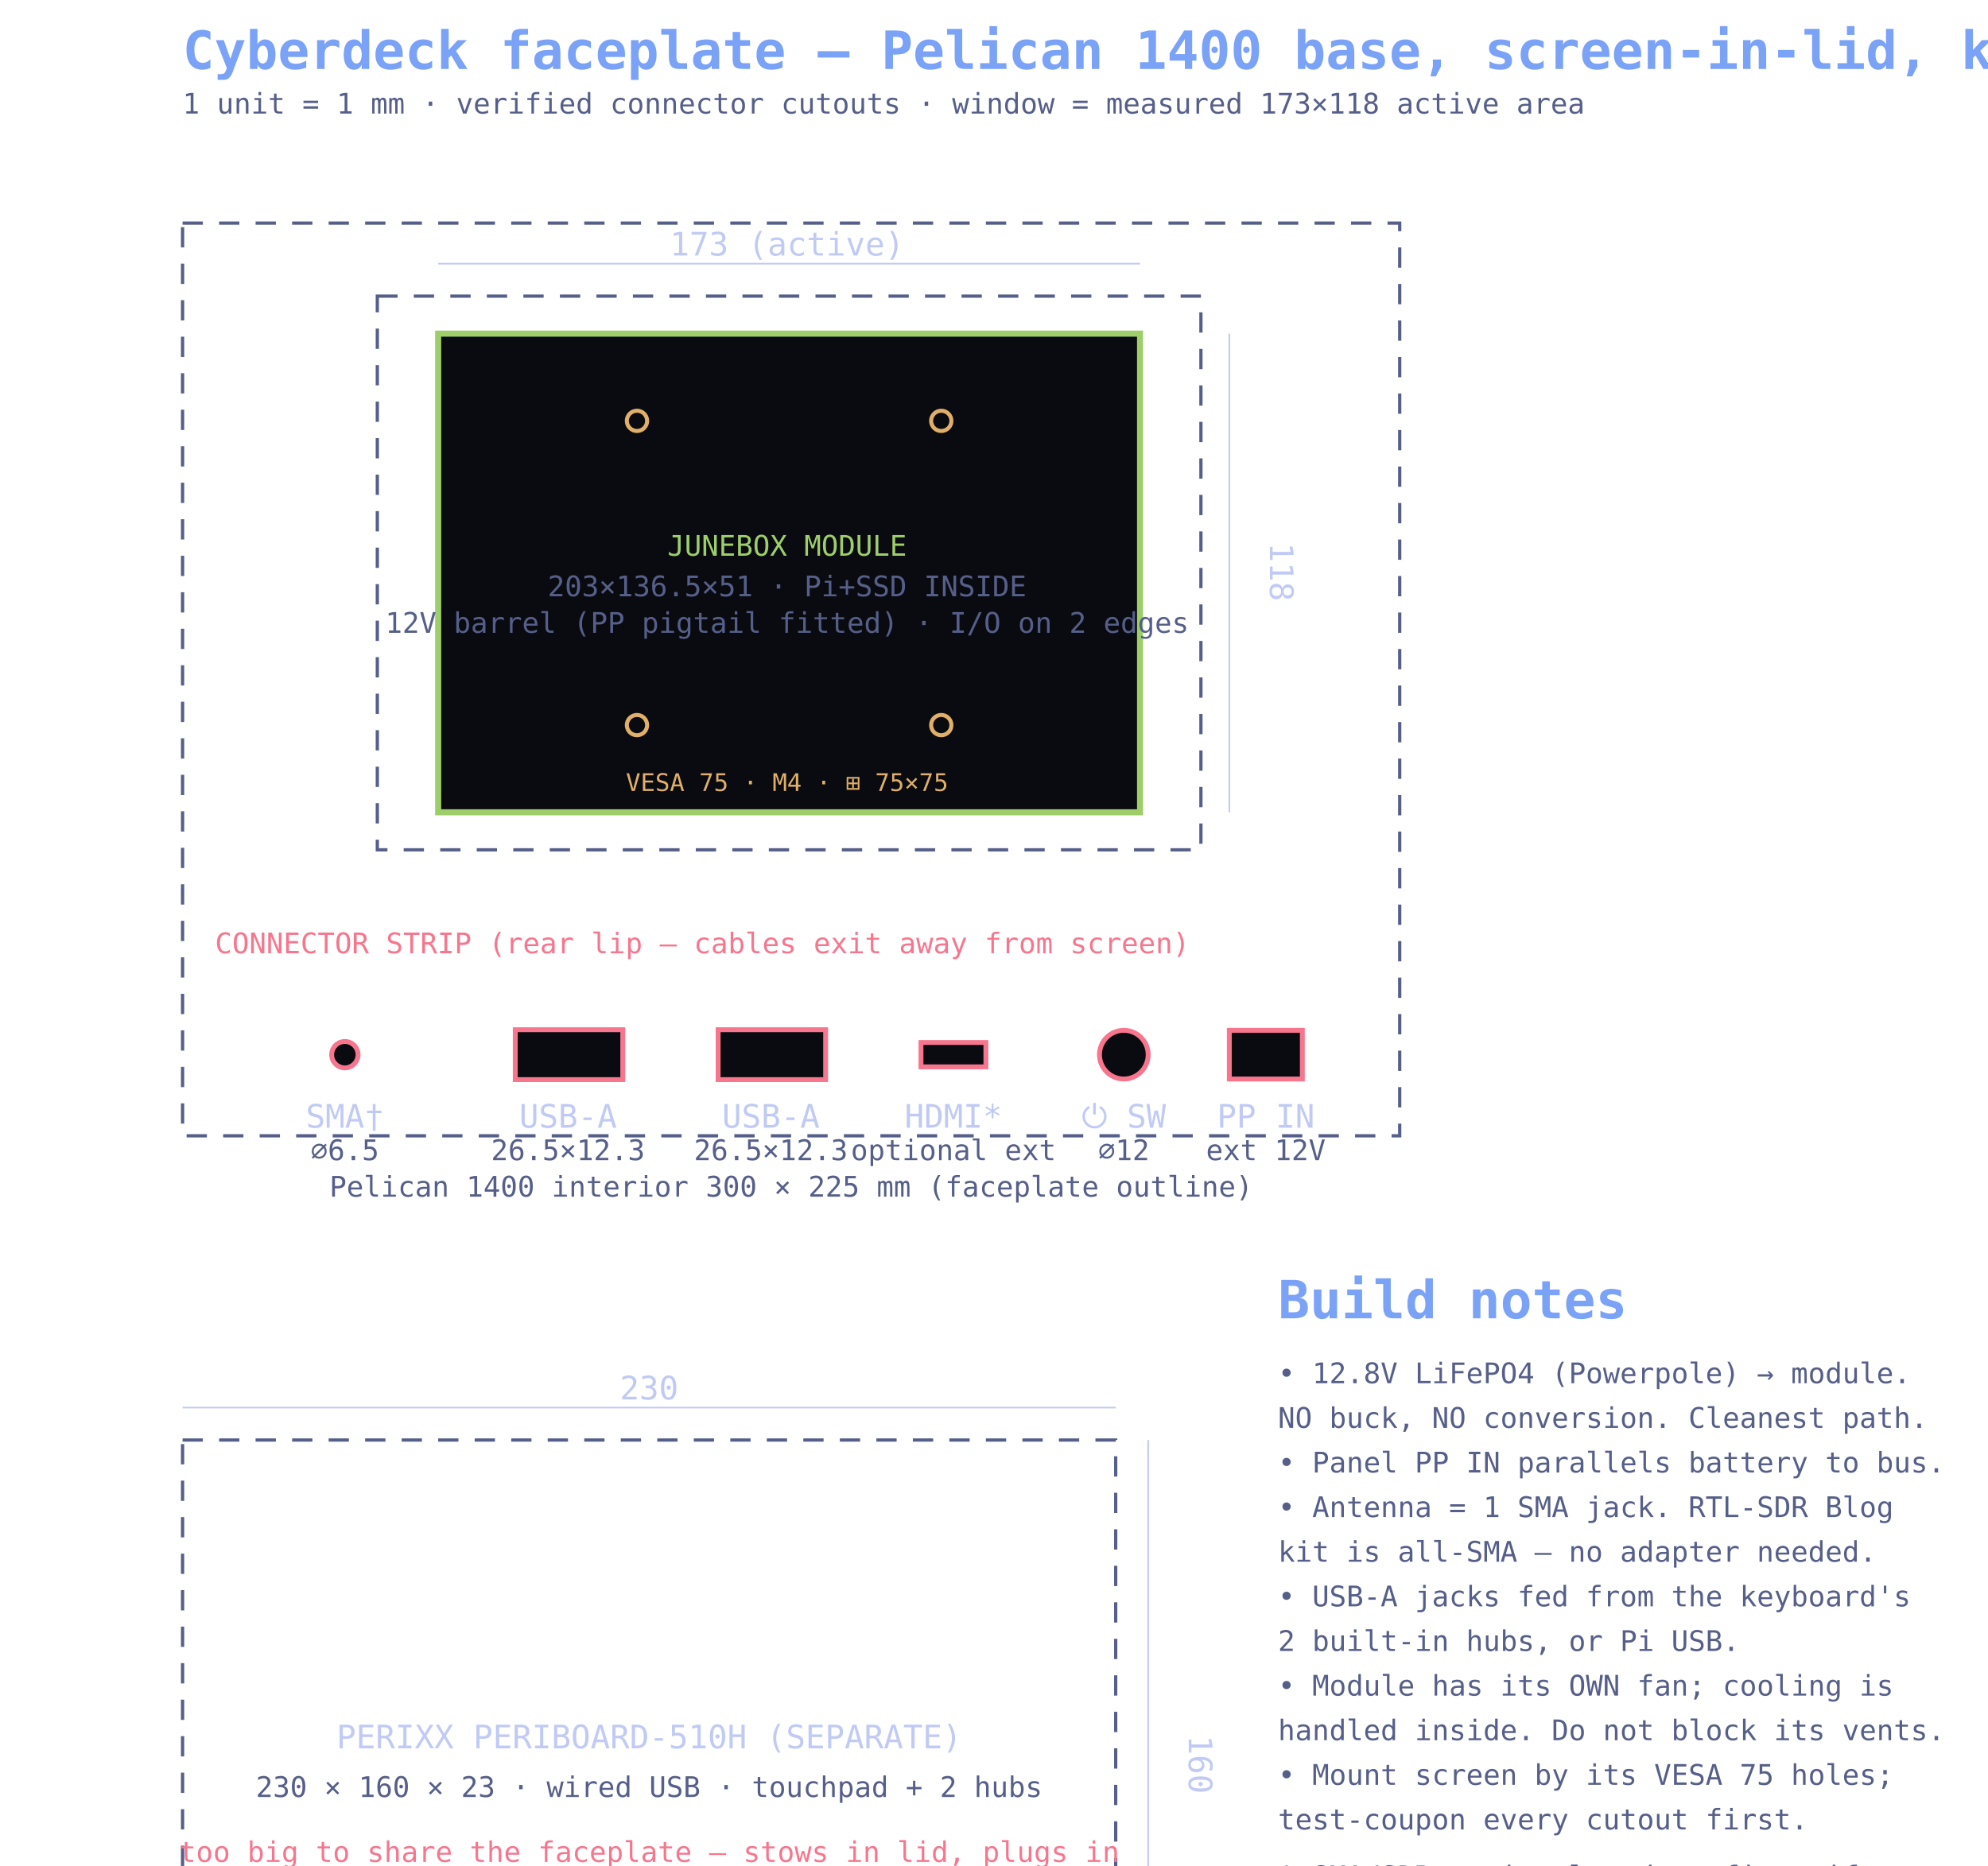
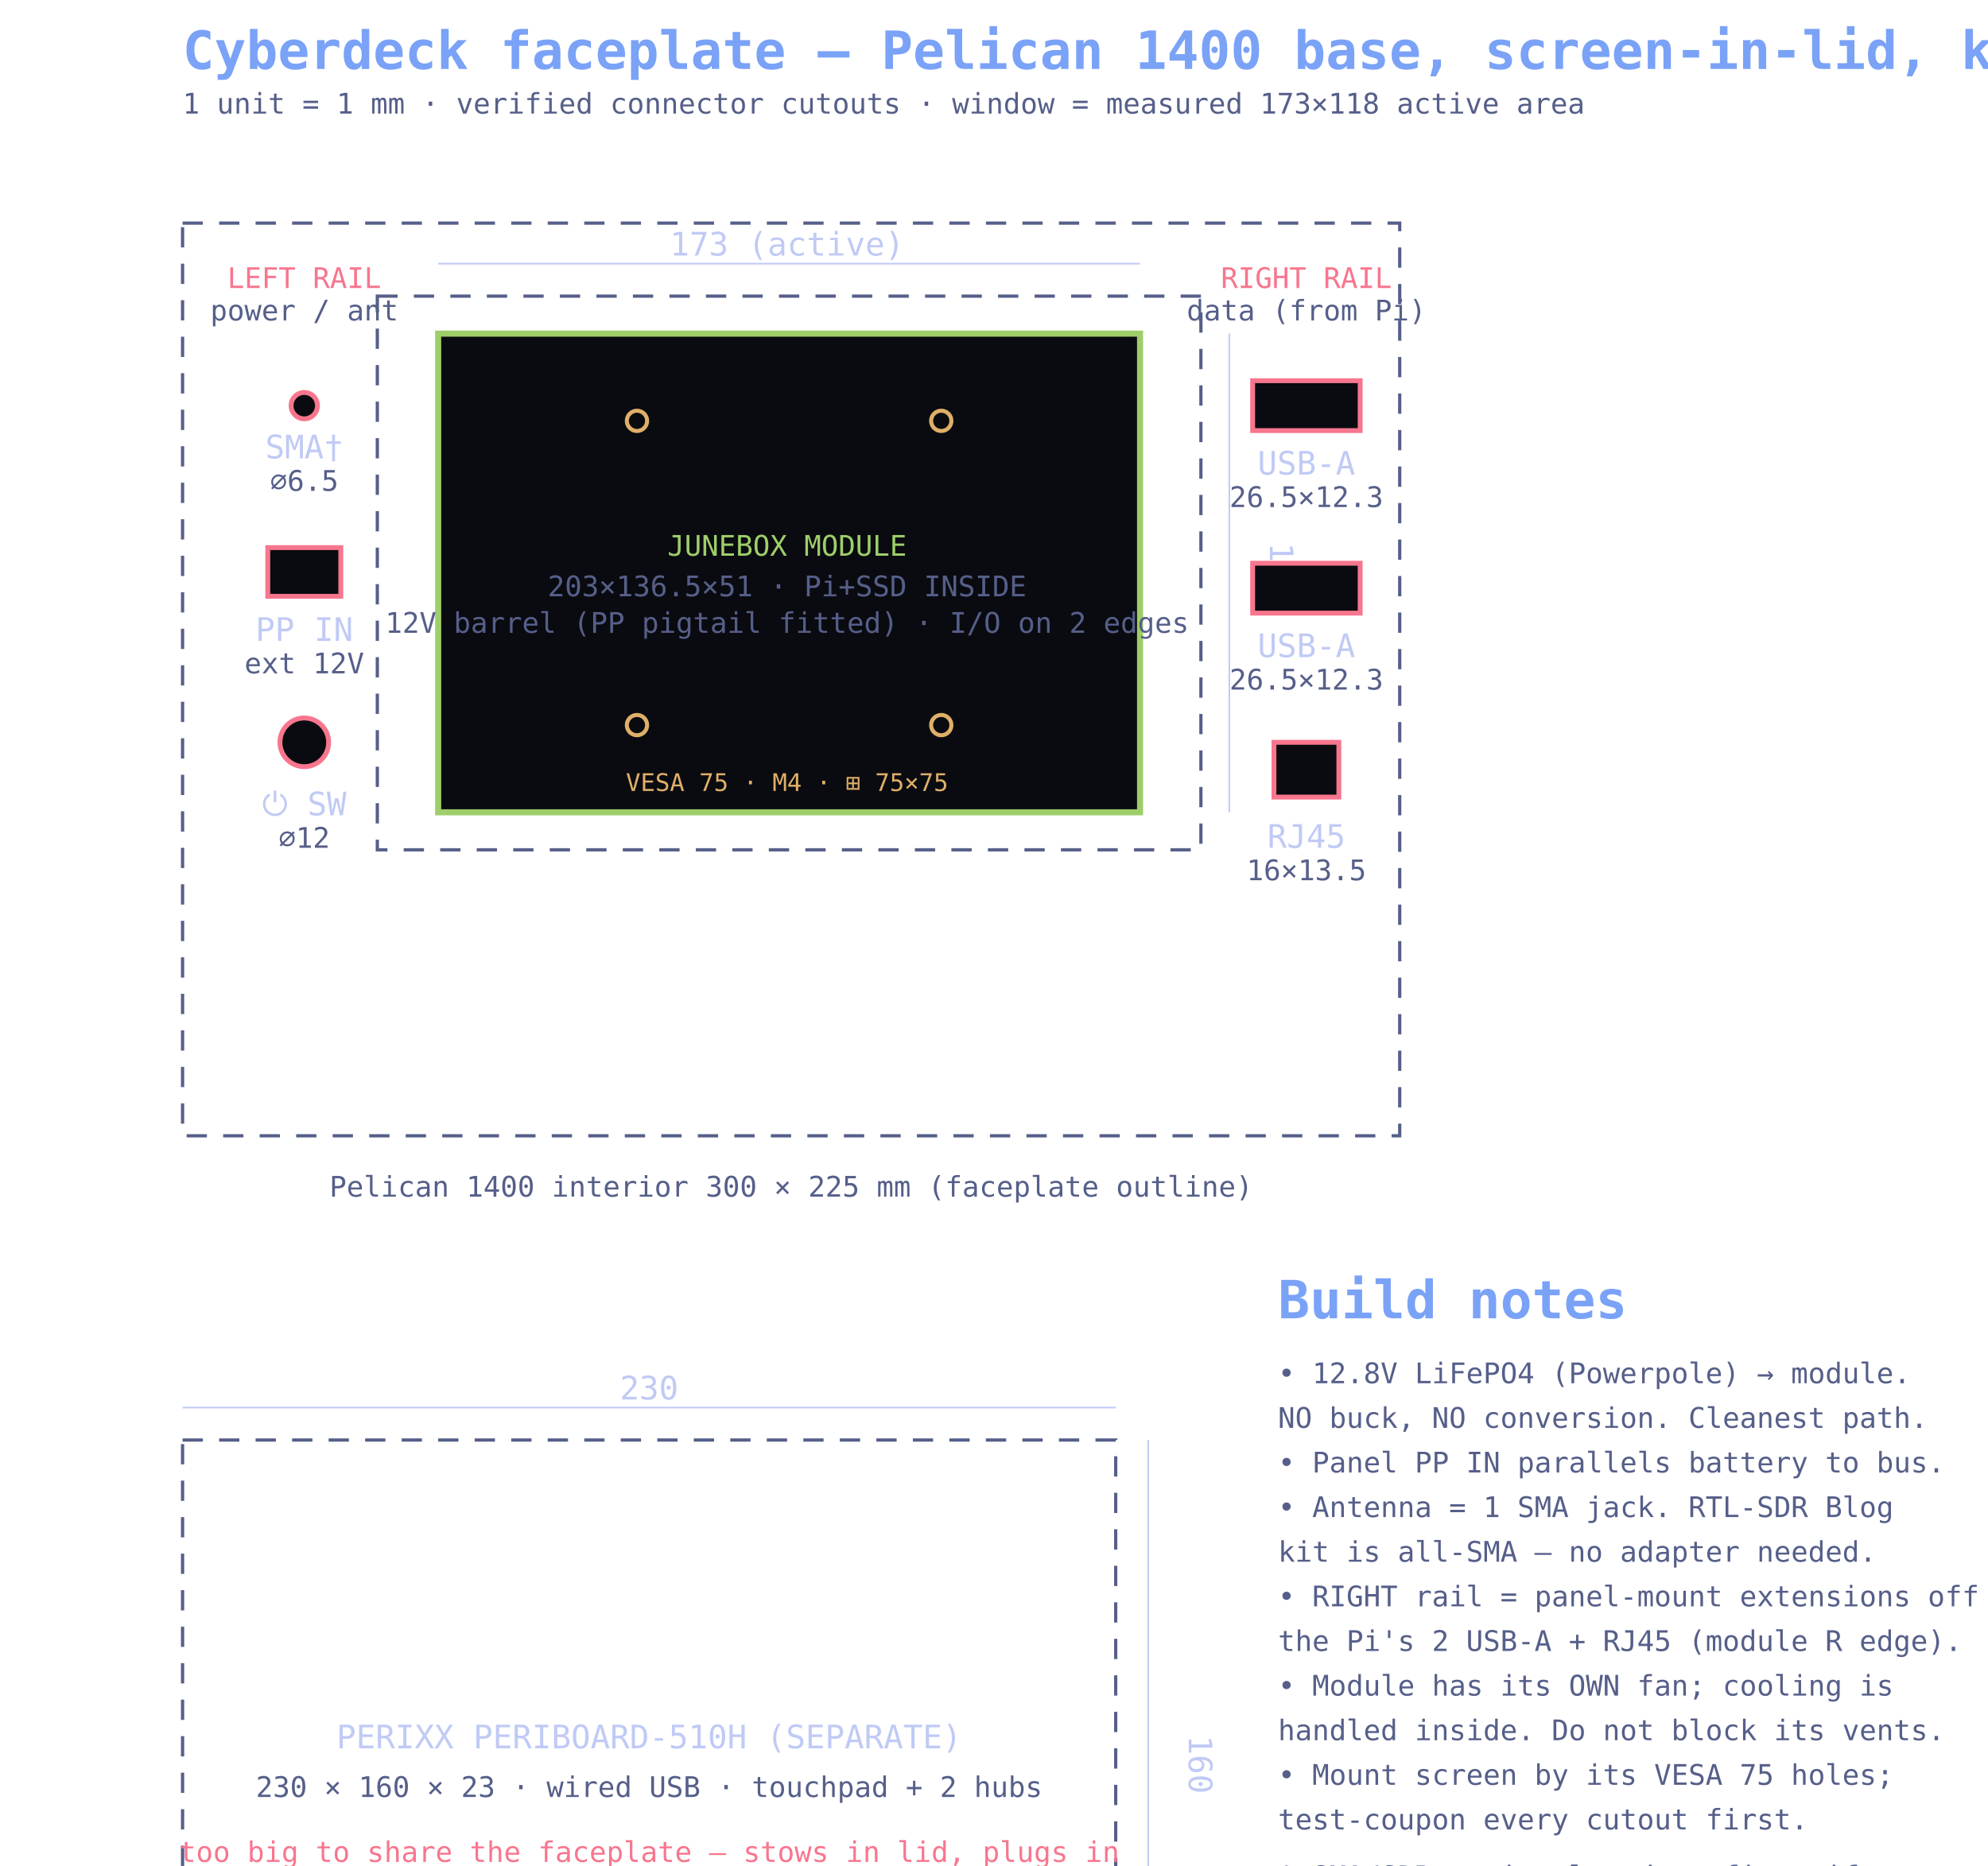
<svg xmlns="http://www.w3.org/2000/svg" viewBox="-45 -55 490 460" font-family="monospace">
  <style>
    .plate{fill:#12141c;stroke:#7aa2f7;stroke-width:1.2}
    .cut{fill:#0a0b10;stroke:#f7768e;stroke-width:1.2}
    .win{fill:#0a0b10;stroke:#9ece6a;stroke-width:1.5}
    .ref{fill:none;stroke:#565f89;stroke-width:0.8;stroke-dasharray:5 4}
    .dim{stroke:#c0caf5;stroke-width:0.4}
    .lbl{fill:#c0caf5;font-size:8px}
    .lbl small{font-size:6px}
    t,.t{fill:#c0caf5;font-size:8px}
    .hd{fill:#7aa2f7;font-size:13px;font-weight:bold}
    .sub{fill:#565f89;font-size:7px}
    .grn{fill:#9ece6a;font-size:7px}
    .red{fill:#f7768e;font-size:7px}
  </style>
  <text x="0" y="-38" class="hd">Cyberdeck faceplate — Pelican 1400 base, screen-in-lid, keyboard separate</text>
  <text x="0" y="-27" class="sub">1 unit = 1 mm · verified connector cutouts · window = measured 173×118 active area</text>
  <rect x="0" y="0" width="300" height="225" class="ref" />
  <text x="150" y="240" text-anchor="middle" class="sub">Pelican 1400 interior  300 × 225 mm  (faceplate outline)</text>
  <rect x="48" y="18" width="203" height="136.5" class="ref" />
  <rect x="63" y="27.25" width="173" height="118" class="win" />
  <text x="149" y="82" text-anchor="middle" class="grn">JUNEBOX MODULE</text>
  <text x="149" y="92" text-anchor="middle" class="sub">203×136.5×51 · Pi+SSD INSIDE</text>
  <text x="149" y="101" text-anchor="middle" class="sub">12V barrel (PP pigtail fitted) · I/O on 2 edges</text>
  <circle cx="112" cy="48.75" r="2.5" fill="none" stroke="#e0af68" stroke-width="1" />
  <circle cx="187" cy="48.75" r="2.5" fill="none" stroke="#e0af68" stroke-width="1" />
  <circle cx="112" cy="123.75" r="2.5" fill="none" stroke="#e0af68" stroke-width="1" />
  <circle cx="187" cy="123.75" r="2.5" fill="none" stroke="#e0af68" stroke-width="1" />
  <text x="149" y="140" text-anchor="middle" fill="#e0af68" font-size="6">VESA 75 · M4 · ⊞ 75×75</text>
  <line x1="63" y1="10" x2="236" y2="10" class="dim" />
  <text x="149" y="8" text-anchor="middle" class="lbl">173 (active)</text>
  <line x1="258" y1="27.25" x2="258" y2="145.25" class="dim" />
  <text x="268" y="86" text-anchor="middle" class="lbl" transform="rotate(90 268 86)">118</text>
-   <text x="8" y="180" class="red">CONNECTOR STRIP  (rear lip — cables exit away from screen)</text>
-   <circle cx="40" cy="205" r="3.25" class="cut" />
-   <text x="40" y="223" text-anchor="middle" class="lbl">SMA†</text>
-   <text x="40" y="231" text-anchor="middle" class="sub">⌀6.5</text>
-   <rect x="82" y="198.85" width="26.5" height="12.3" class="cut" />
-   <text x="95" y="223" text-anchor="middle" class="lbl">USB-A</text>
-   <text x="95" y="231" text-anchor="middle" class="sub">26.5×12.3</text>
-   <rect x="132" y="198.85" width="26.5" height="12.3" class="cut" />
-   <text x="145" y="223" text-anchor="middle" class="lbl">USB-A</text>
-   <text x="145" y="231" text-anchor="middle" class="sub">26.5×12.3</text>
-   <rect x="182" y="202" width="16" height="6" class="cut" />
-   <text x="190" y="223" text-anchor="middle" class="lbl">HDMI*</text>
-   <text x="190" y="231" text-anchor="middle" class="sub">optional ext</text>
-   <circle cx="232" cy="205" r="6" class="cut" />
-   <text x="232" y="223" text-anchor="middle" class="lbl">⏻ SW</text>
-   <text x="232" y="231" text-anchor="middle" class="sub">⌀12</text>
-   <rect x="258" y="199" width="18" height="12" class="cut" />
-   <text x="267" y="223" text-anchor="middle" class="lbl">PP IN</text>
-   <text x="267" y="231" text-anchor="middle" class="sub">ext 12V</text>
+   <text x="30" y="16" text-anchor="middle" class="red">LEFT RAIL</text>
+   <text x="30" y="24" text-anchor="middle" class="sub">power / ant</text>
+   <circle cx="30" cy="45" r="3.25" class="cut" />
+   <text x="30" y="58" text-anchor="middle" class="lbl">SMA†</text>
+   <text x="30" y="66" text-anchor="middle" class="sub">⌀6.5</text>
+   <rect x="21" y="80" width="18" height="12" class="cut" />
+   <text x="30" y="103" text-anchor="middle" class="lbl">PP IN</text>
+   <text x="30" y="111" text-anchor="middle" class="sub">ext 12V</text>
+   <circle cx="30" cy="128" r="6" class="cut" />
+   <text x="30" y="146" text-anchor="middle" class="lbl">⏻ SW</text>
+   <text x="30" y="154" text-anchor="middle" class="sub">⌀12</text>
+   <text x="277" y="16" text-anchor="middle" class="red">RIGHT RAIL</text>
+   <text x="277" y="24" text-anchor="middle" class="sub">data (from Pi)</text>
+   <rect x="263.75" y="38.85" width="26.5" height="12.3" class="cut" />
+   <text x="277" y="62" text-anchor="middle" class="lbl">USB-A</text>
+   <text x="277" y="70" text-anchor="middle" class="sub">26.5×12.3</text>
+   <rect x="263.75" y="83.85" width="26.5" height="12.3" class="cut" />
+   <text x="277" y="107" text-anchor="middle" class="lbl">USB-A</text>
+   <text x="277" y="115" text-anchor="middle" class="sub">26.5×12.3</text>
+   <rect x="269" y="128" width="16" height="13.5" class="cut" />
+   <text x="277" y="154" text-anchor="middle" class="lbl">RJ45</text>
+   <text x="277" y="162" text-anchor="middle" class="sub">16×13.5</text>
  <g transform="translate(0,300)">
    <rect x="0" y="0" width="230" height="160" class="ref" />
    <text x="115" y="76" text-anchor="middle" class="lbl">PERIXX PERIBOARD-510H  (SEPARATE)</text>
    <text x="115" y="88" text-anchor="middle" class="sub">230 × 160 × 23 · wired USB · touchpad + 2 hubs</text>
    <text x="115" y="104" text-anchor="middle" class="red">too big to share the faceplate — stows in lid, plugs in</text>
    <line x1="0" y1="-8" x2="230" y2="-8" class="dim" />
    <text x="115" y="-10" text-anchor="middle" class="lbl">230</text>
    <line x1="238" y1="0" x2="238" y2="160" class="dim" />
    <text x="248" y="80" text-anchor="middle" class="lbl" transform="rotate(90 248 80)">160</text>
  </g>
  <g transform="translate(270,270)" class="t">
    <text x="0" y="0" class="hd" font-size="10">Build notes</text>
    <text x="0" y="16" class="sub">• 12.8V LiFePO4 (Powerpole) → module.</text>
    <text x="0" y="27" class="sub">  NO buck, NO conversion. Cleanest path.</text>
    <text x="0" y="38" class="sub">• Panel PP IN parallels battery to bus.</text>
    <text x="0" y="49" class="sub">• Antenna = 1 SMA jack. RTL-SDR Blog</text>
    <text x="0" y="60" class="sub">  kit is all-SMA — no adapter needed.</text>
-     <text x="0" y="71" class="sub">• USB-A jacks fed from the keyboard's</text>
-     <text x="0" y="82" class="sub">  2 built-in hubs, or Pi USB.</text>
+     <text x="0" y="71" class="sub">• RIGHT rail = panel-mount extensions off</text>
+     <text x="0" y="82" class="sub">  the Pi's 2 USB-A + RJ45 (module R edge).</text>
    <text x="0" y="93" class="sub">• Module has its OWN fan; cooling is</text>
    <text x="0" y="104" class="sub">  handled inside. Do not block its vents.</text>
    <text x="0" y="115" class="sub">• Mount screen by its VESA 75 holes;</text>
    <text x="0" y="126" class="sub">  test-coupon every cutout first.</text>
    <text x="0" y="140" class="sub">† SMA/SDR optional — drop first if</text>
    <text x="0" y="151" class="sub">  space is tight. Deck works without.</text>
  </g>
</svg>
